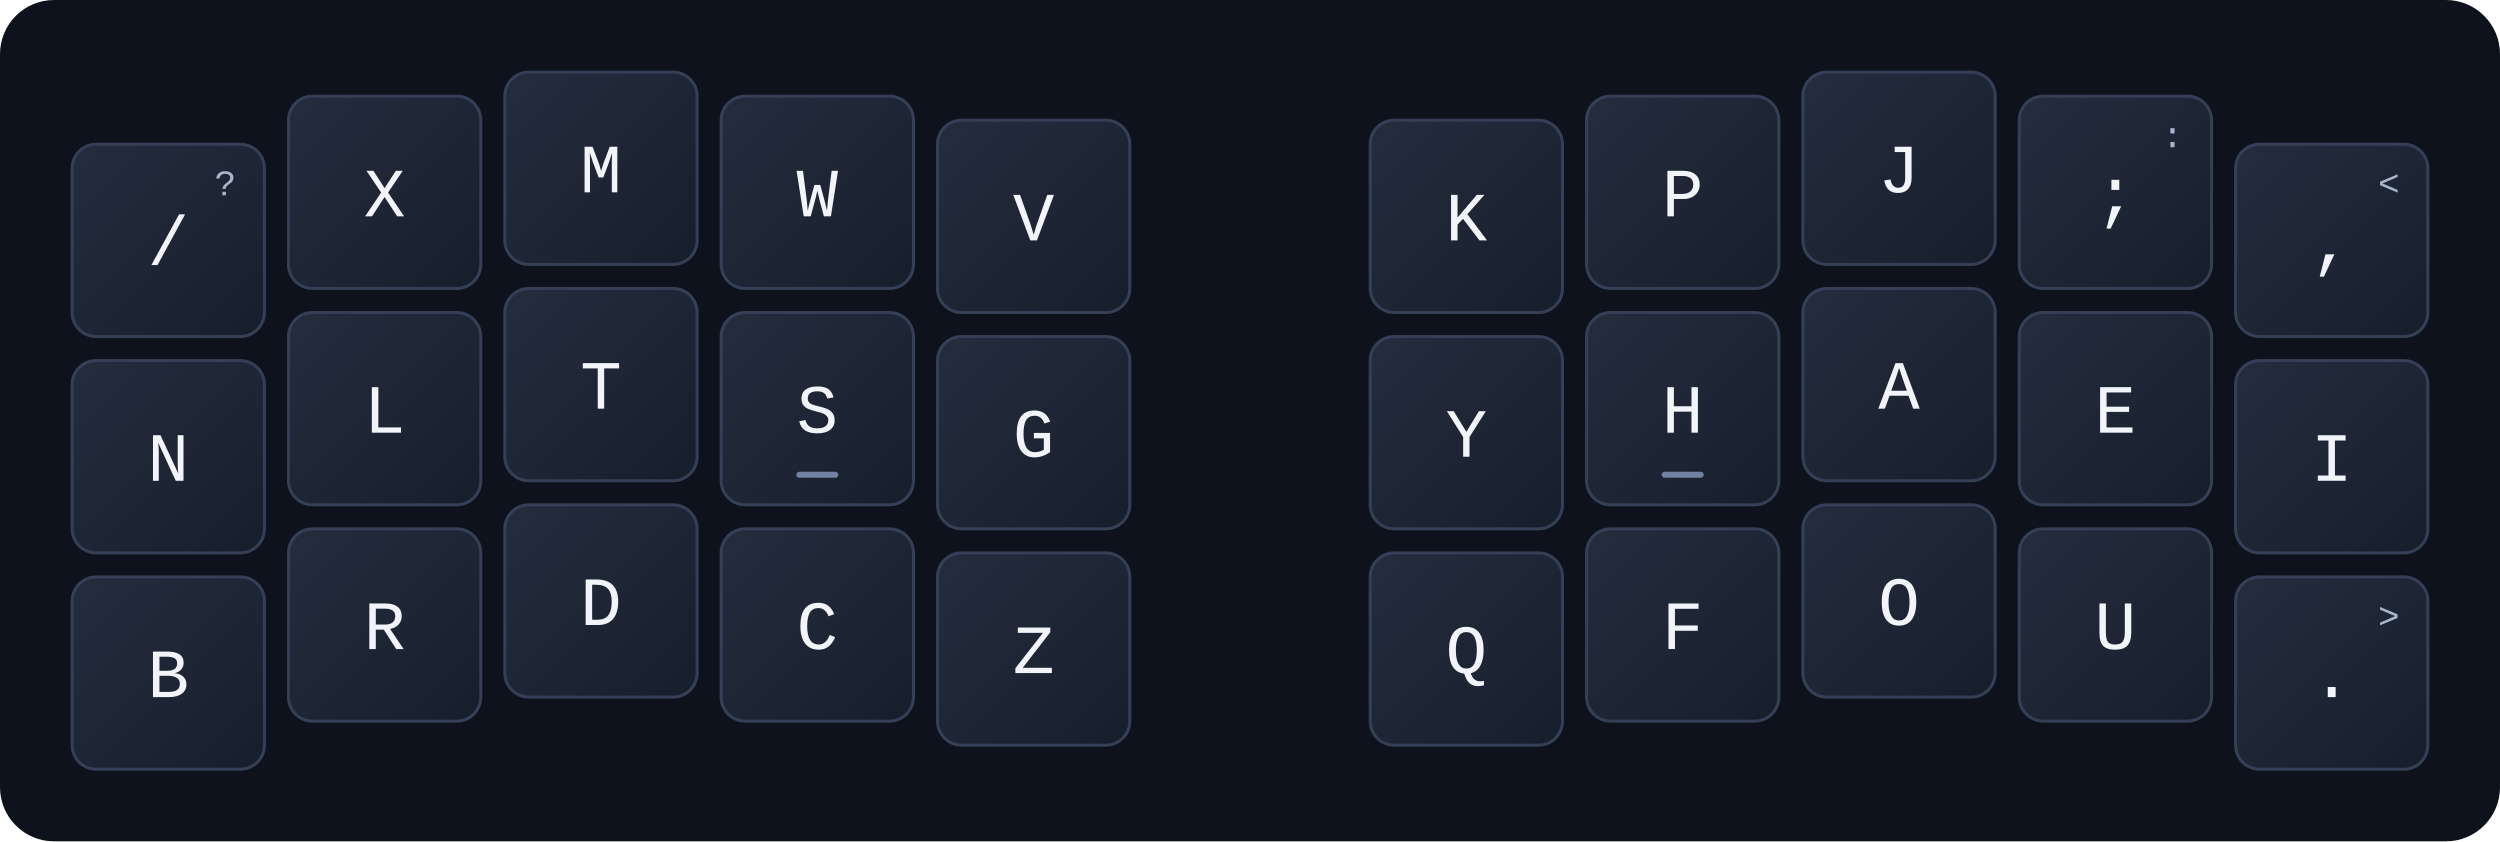
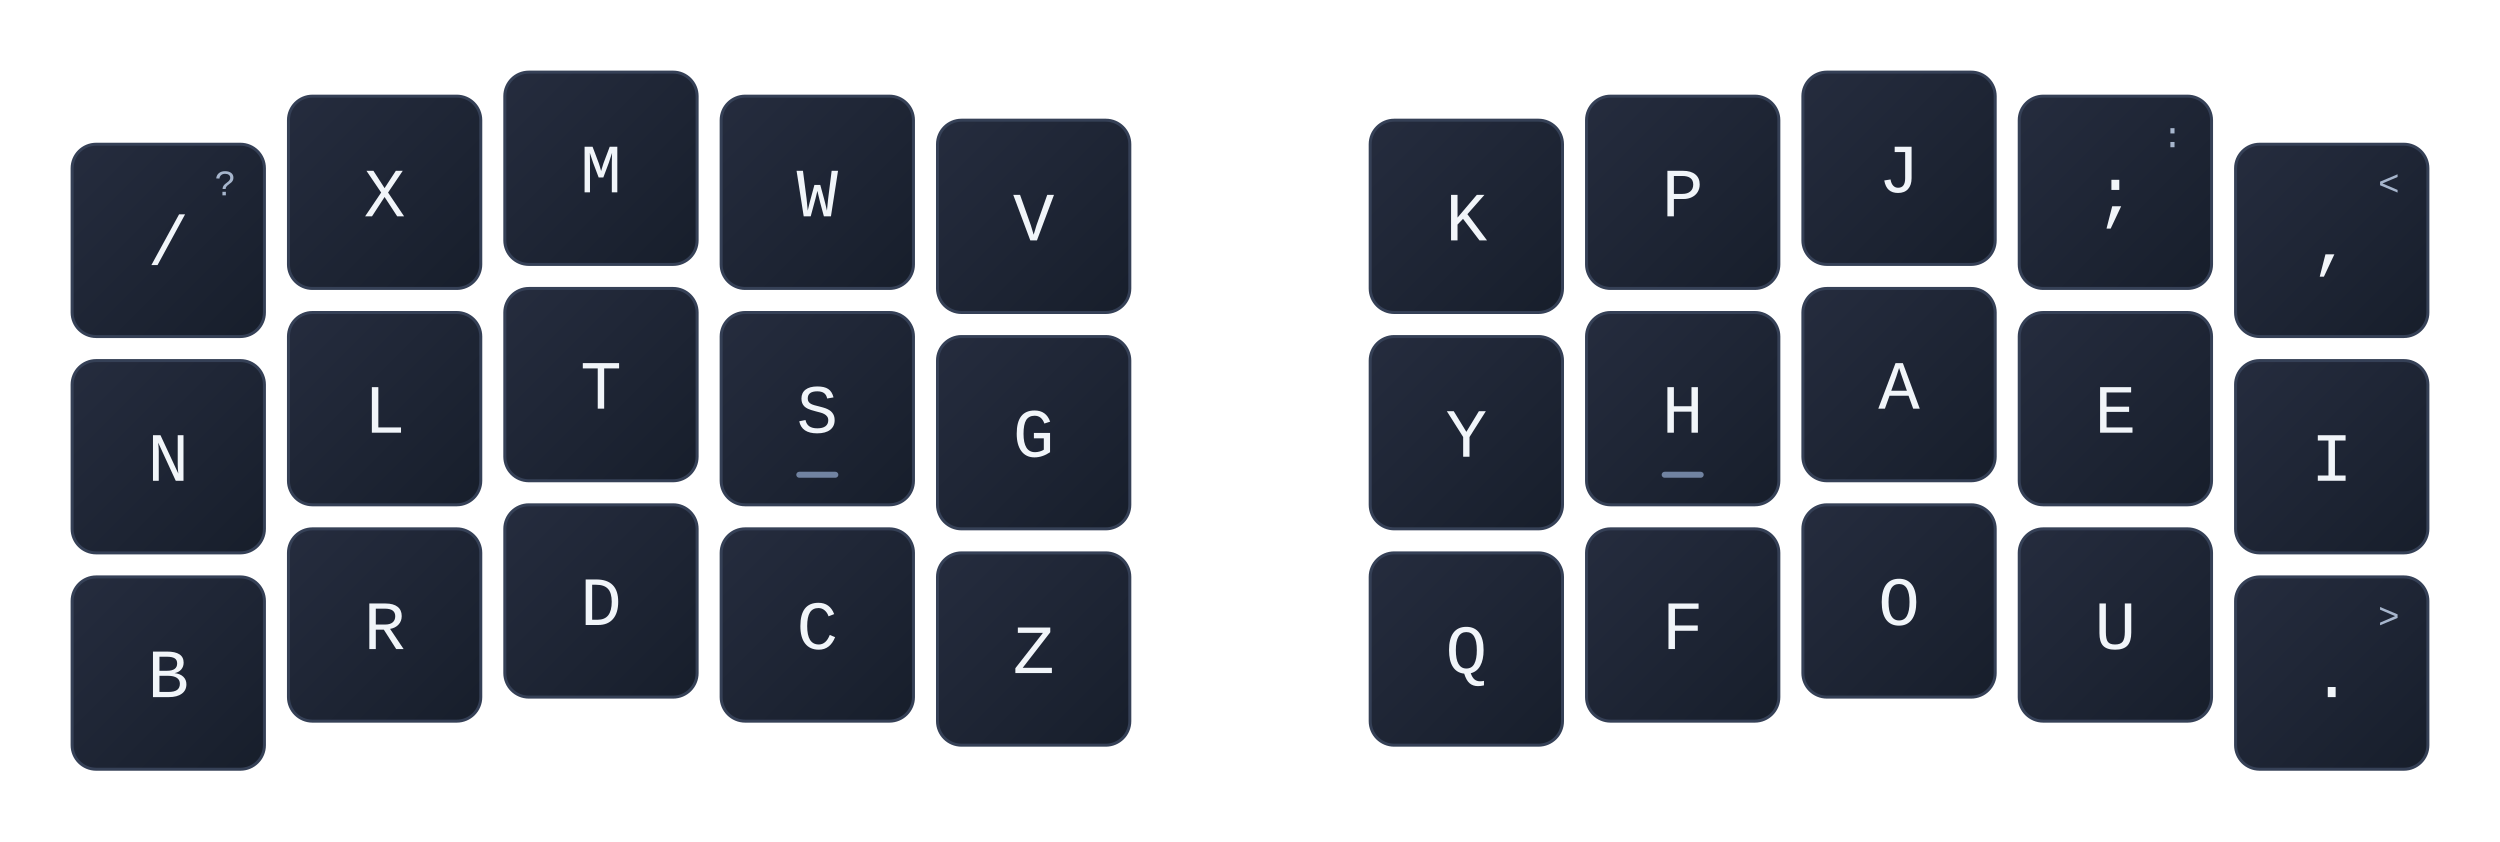
<svg xmlns="http://www.w3.org/2000/svg" width="832" height="280" viewBox="0 0 832 280" role="img" aria-labelledby="title description">
  <defs>
    <linearGradient id="keycap" x1="0" y1="0" x2="1" y2="1">
      <stop offset="0" stop-color="#252c3e" />
      <stop offset="1" stop-color="#171e2b" />
    </linearGradient>
  </defs>
  <style>
    .key { fill: url(#keycap); stroke: #354056; stroke-width: 1; }
    text { fill: #f1f5f9; font-family: ui-monospace, SFMono-Regular, Consolas, "Liberation Mono", monospace; font-size: 23px; font-weight: 500; text-anchor: middle; }
    .shifted { fill: #a7b6cd; font-size: 12px; }
    .homing { fill: #7183a1; }
  </style>
-   <rect width="832" height="280" rx="18" fill="#0d121c" />
  <g transform="translate(24 48)">
    <rect class="key" width="64" height="64" rx="8" />
    <text x="32" y="40">/</text>
    <text class="shifted" x="51" y="17">?</text>
  </g>
  <g transform="translate(96 32)">
    <rect class="key" width="64" height="64" rx="8" />
    <text x="32" y="40">X</text>
  </g>
  <g transform="translate(168 24)">
    <rect class="key" width="64" height="64" rx="8" />
    <text x="32" y="40">M</text>
  </g>
  <g transform="translate(240 32)">
    <rect class="key" width="64" height="64" rx="8" />
    <text x="32" y="40">W</text>
  </g>
  <g transform="translate(312 40)">
    <rect class="key" width="64" height="64" rx="8" />
    <text x="32" y="40">V</text>
  </g>
  <g transform="translate(456 40)">
    <rect class="key" width="64" height="64" rx="8" />
    <text x="32" y="40">K</text>
  </g>
  <g transform="translate(528 32)">
    <rect class="key" width="64" height="64" rx="8" />
    <text x="32" y="40">P</text>
  </g>
  <g transform="translate(600 24)">
    <rect class="key" width="64" height="64" rx="8" />
    <text x="32" y="40">J</text>
  </g>
  <g transform="translate(672 32)">
    <rect class="key" width="64" height="64" rx="8" />
    <text x="32" y="40">;</text>
    <text class="shifted" x="51" y="17">:</text>
  </g>
  <g transform="translate(744 48)">
    <rect class="key" width="64" height="64" rx="8" />
    <text x="32" y="40">,</text>
    <text class="shifted" x="51" y="17">&lt;</text>
  </g>
  <g transform="translate(24 120)">
    <rect class="key" width="64" height="64" rx="8" />
    <text x="32" y="40">N</text>
  </g>
  <g transform="translate(96 104)">
    <rect class="key" width="64" height="64" rx="8" />
    <text x="32" y="40">L</text>
  </g>
  <g transform="translate(168 96)">
    <rect class="key" width="64" height="64" rx="8" />
    <text x="32" y="40">T</text>
  </g>
  <g transform="translate(240 104)">
    <rect class="key" width="64" height="64" rx="8" />
    <text x="32" y="40">S</text>
    <rect class="homing" x="25" y="53" width="14" height="2" rx="1" />
  </g>
  <g transform="translate(312 112)">
    <rect class="key" width="64" height="64" rx="8" />
    <text x="32" y="40">G</text>
  </g>
  <g transform="translate(456 112)">
    <rect class="key" width="64" height="64" rx="8" />
    <text x="32" y="40">Y</text>
  </g>
  <g transform="translate(528 104)">
    <rect class="key" width="64" height="64" rx="8" />
    <text x="32" y="40">H</text>
    <rect class="homing" x="25" y="53" width="14" height="2" rx="1" />
  </g>
  <g transform="translate(600 96)">
    <rect class="key" width="64" height="64" rx="8" />
    <text x="32" y="40">A</text>
  </g>
  <g transform="translate(672 104)">
    <rect class="key" width="64" height="64" rx="8" />
    <text x="32" y="40">E</text>
  </g>
  <g transform="translate(744 120)">
    <rect class="key" width="64" height="64" rx="8" />
    <text x="32" y="40">I</text>
  </g>
  <g transform="translate(24 192)">
    <rect class="key" width="64" height="64" rx="8" />
    <text x="32" y="40">B</text>
  </g>
  <g transform="translate(96 176)">
    <rect class="key" width="64" height="64" rx="8" />
    <text x="32" y="40">R</text>
  </g>
  <g transform="translate(168 168)">
    <rect class="key" width="64" height="64" rx="8" />
    <text x="32" y="40">D</text>
  </g>
  <g transform="translate(240 176)">
    <rect class="key" width="64" height="64" rx="8" />
    <text x="32" y="40">C</text>
  </g>
  <g transform="translate(312 184)">
    <rect class="key" width="64" height="64" rx="8" />
    <text x="32" y="40">Z</text>
  </g>
  <g transform="translate(456 184)">
    <rect class="key" width="64" height="64" rx="8" />
    <text x="32" y="40">Q</text>
  </g>
  <g transform="translate(528 176)">
    <rect class="key" width="64" height="64" rx="8" />
    <text x="32" y="40">F</text>
  </g>
  <g transform="translate(600 168)">
    <rect class="key" width="64" height="64" rx="8" />
    <text x="32" y="40">O</text>
  </g>
  <g transform="translate(672 176)">
    <rect class="key" width="64" height="64" rx="8" />
    <text x="32" y="40">U</text>
  </g>
  <g transform="translate(744 192)">
    <rect class="key" width="64" height="64" rx="8" />
    <text x="32" y="40">.</text>
    <text class="shifted" x="51" y="17">&gt;</text>
  </g>
</svg>
